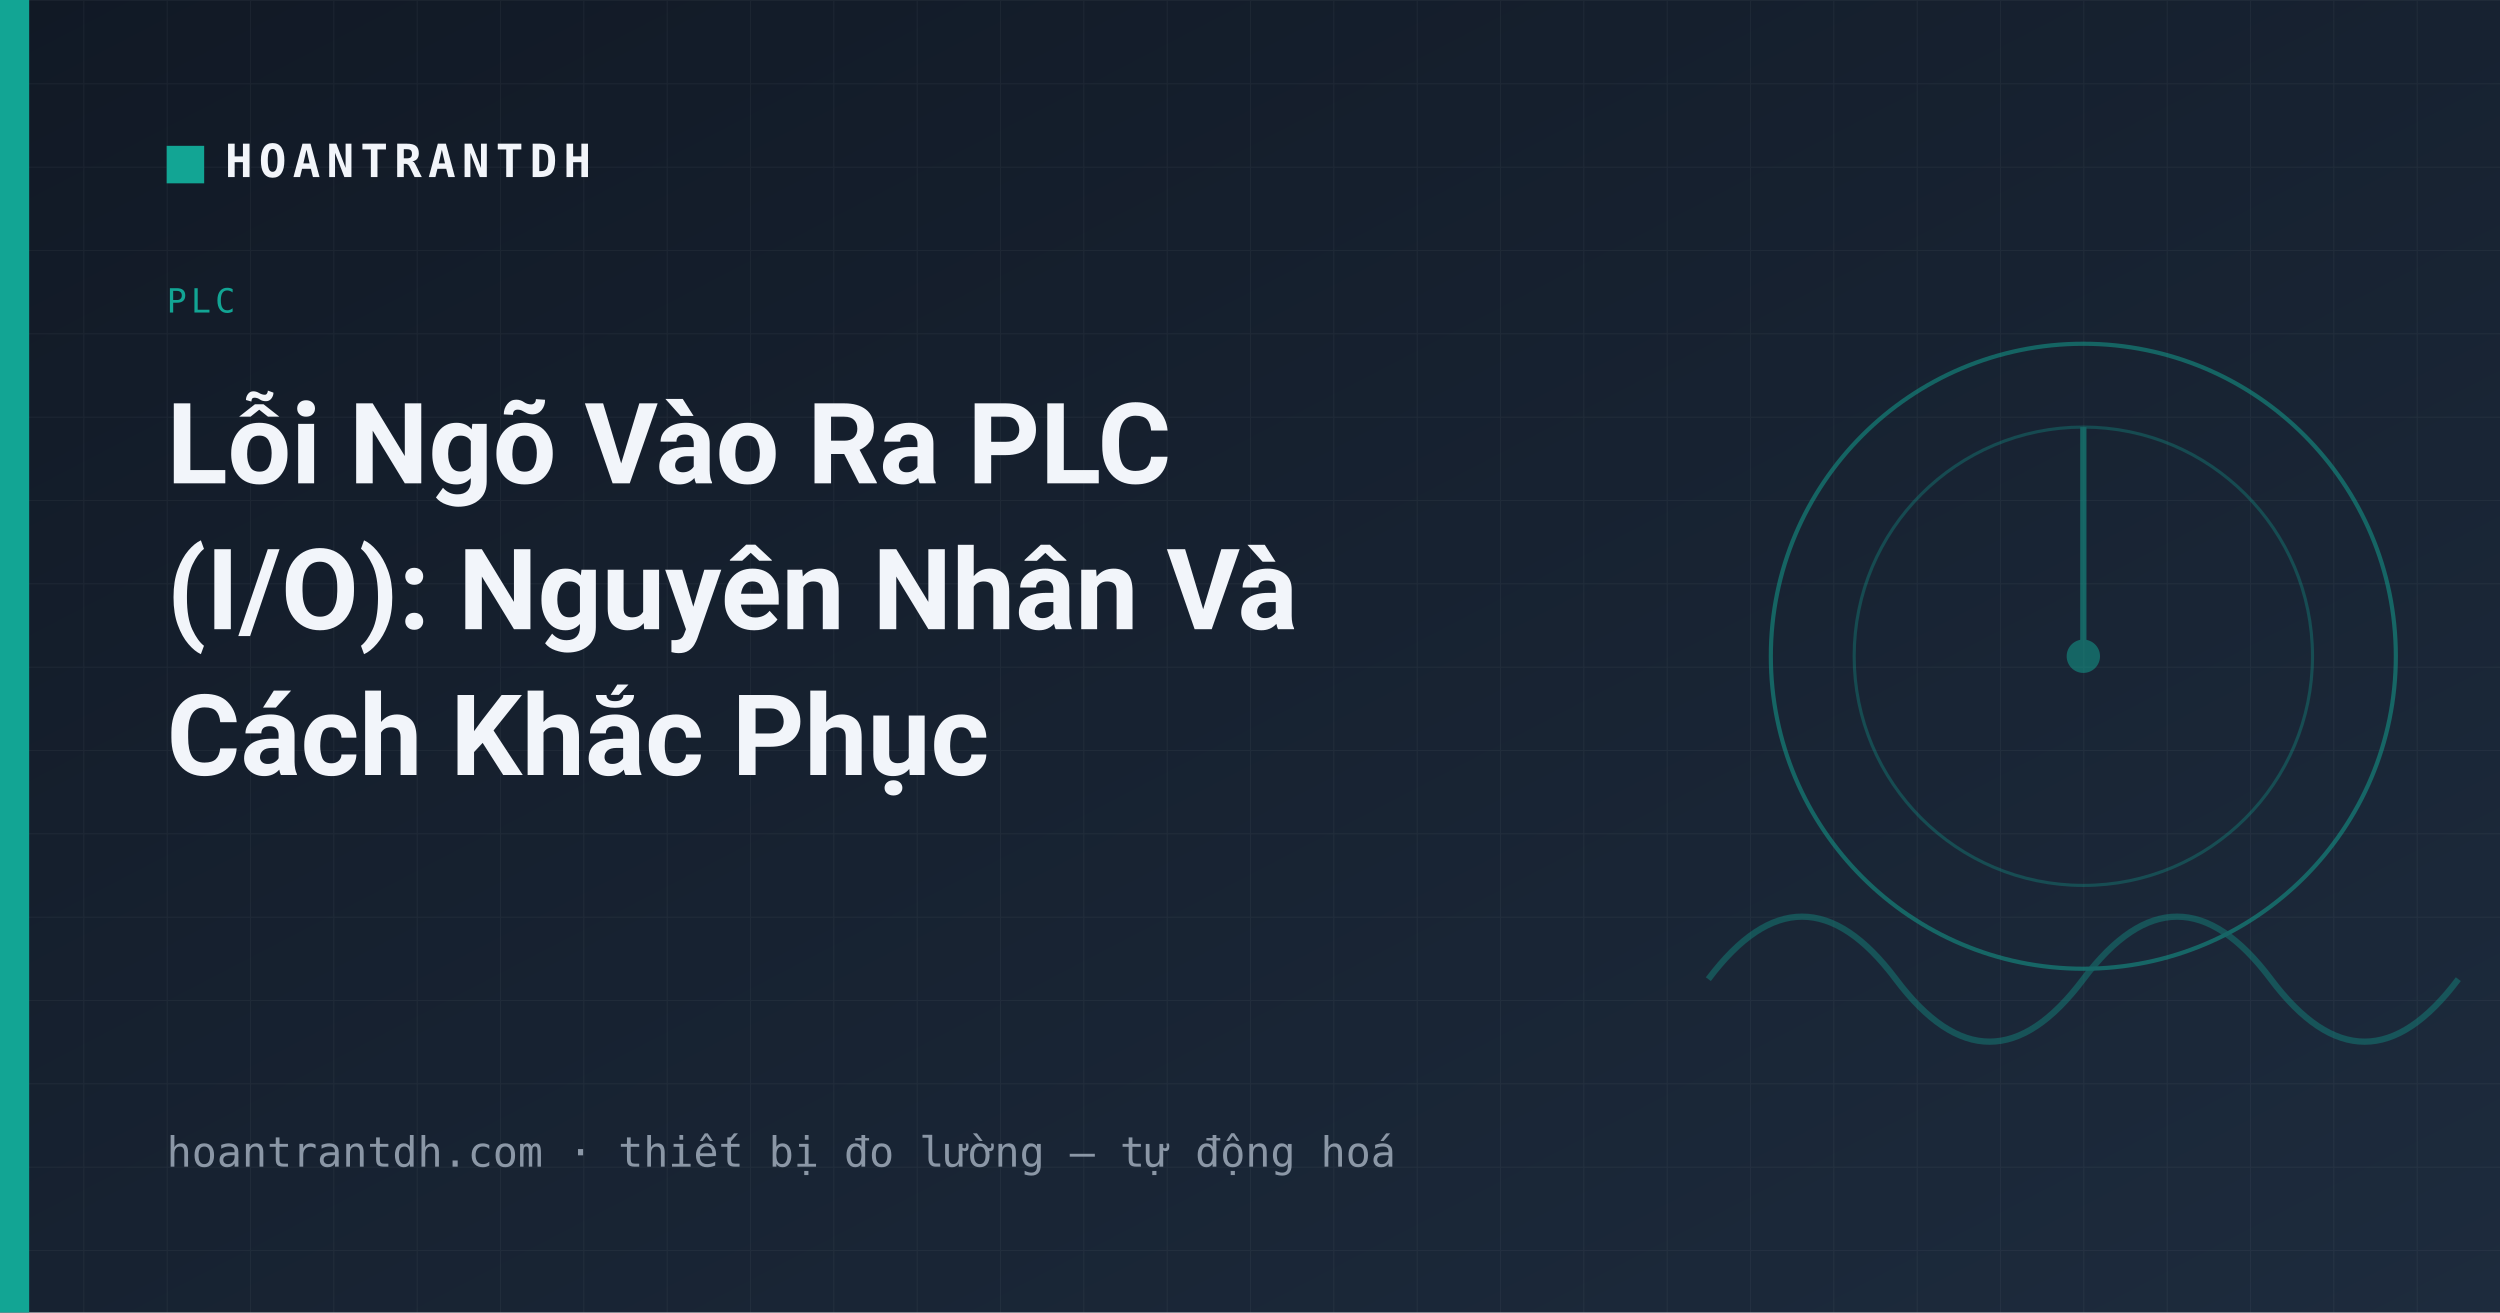
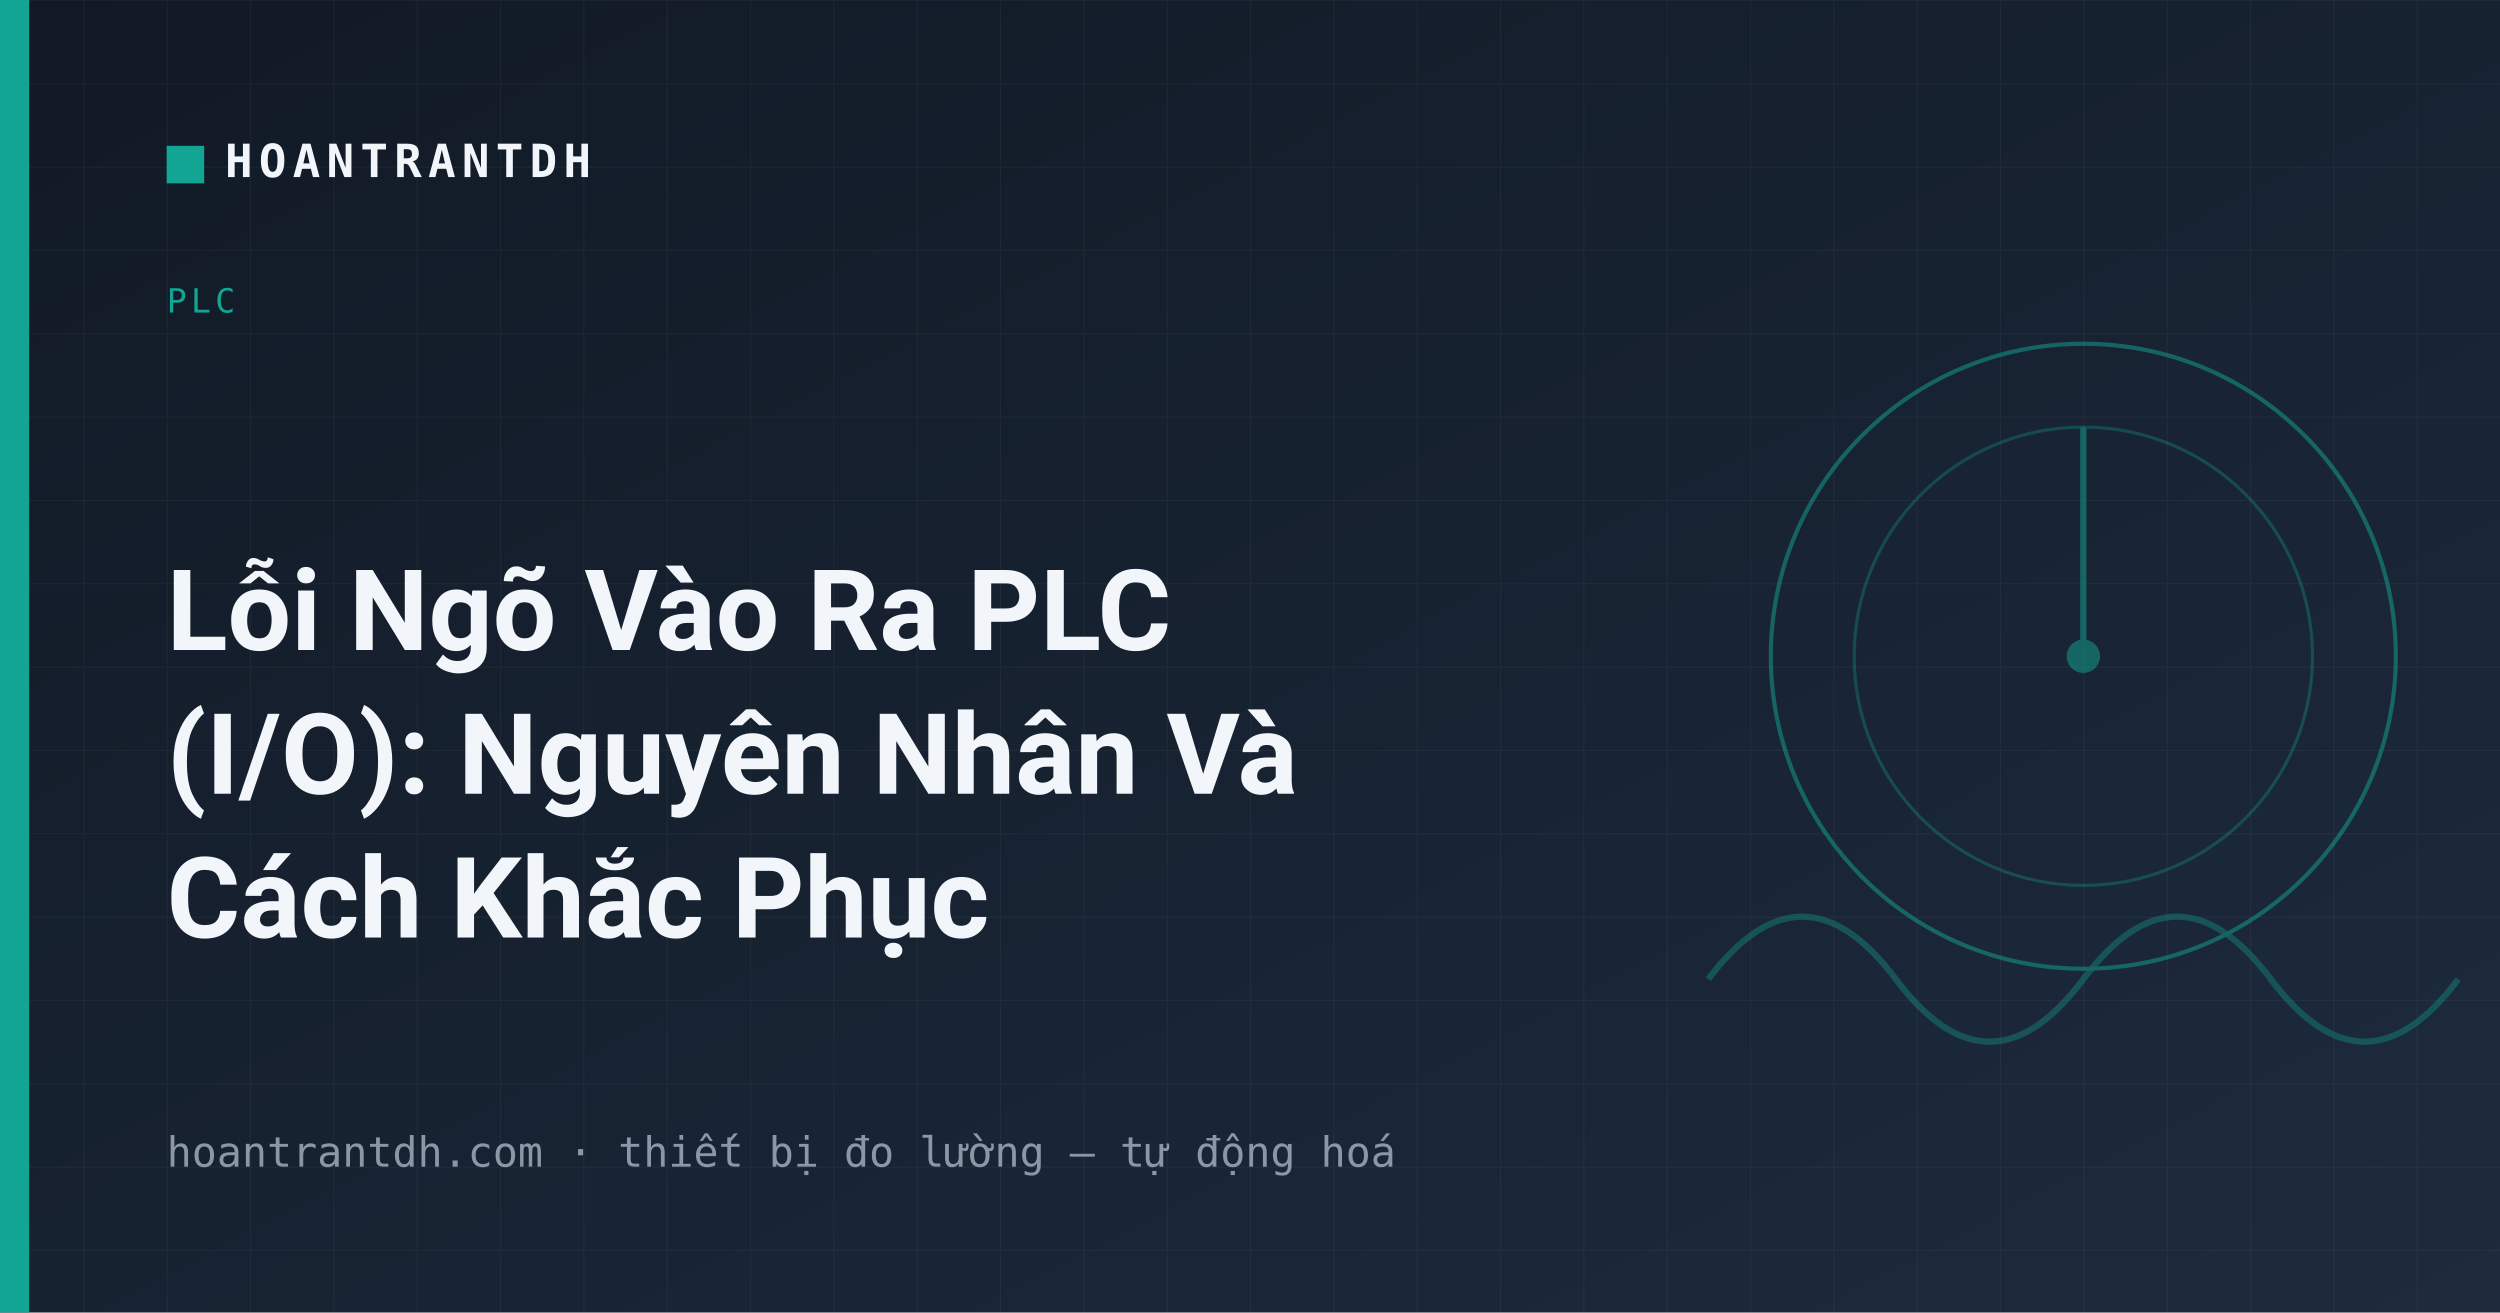
<svg xmlns="http://www.w3.org/2000/svg" width="1200" height="630" viewBox="0 0 1200 630" role="img">
  <defs>
    <linearGradient id="bg" x1="0" y1="0" x2="1" y2="1">
      <stop offset="0" stop-color="#111925" />
      <stop offset="1" stop-color="#1d2b3d" />
    </linearGradient>
    <pattern id="grid" width="40" height="40" patternUnits="userSpaceOnUse">
      <path d="M40 0H0V40" fill="none" stroke="#ffffff" stroke-opacity="0.04" stroke-width="1" />
    </pattern>
  </defs>
  <rect width="1200" height="630" fill="url(#bg)" />
  <rect width="1200" height="630" fill="url(#grid)" />
  <rect x="0" y="0" width="14" height="630" fill="#12a594" />
  <g opacity="0.5">
    <circle cx="1000" cy="315" r="150" fill="none" stroke="#12a594" stroke-width="2" />
    <circle cx="1000" cy="315" r="110" fill="none" stroke="#12a594" stroke-width="1.5" stroke-opacity="0.6" />
    <path d="M1000 315 L1000 205" stroke="#12a594" stroke-width="3" />
    <circle cx="1000" cy="315" r="8" fill="#12a594" />
    <path d="M820 470 q45 -60 90 0 t90 0 t90 0 t90 0" fill="none" stroke="#12a594" stroke-width="3" stroke-opacity="0.7" />
  </g>
  <g font-family="Consolas,Menlo,monospace">
    <rect x="80" y="70" width="18" height="18" fill="#12a594" />
    <text x="108" y="85" font-size="22" font-weight="700" letter-spacing="3" fill="#f2f5fa">HOANTRANTDH</text>
    <text x="80" y="150" font-size="16" letter-spacing="2" fill="#12a594">PLC</text>
  </g>
-   <text x="80" y="232" font-family="Segoe UI,Roboto,Arial,sans-serif" font-size="54" font-weight="700" fill="#f2f5fa">Lỗi Ngõ Vào Ra PLC</text>
-   <text x="80" y="302" font-family="Segoe UI,Roboto,Arial,sans-serif" font-size="54" font-weight="700" fill="#f2f5fa">(I/O): Nguyên Nhân Và</text>
-   <text x="80" y="372" font-family="Segoe UI,Roboto,Arial,sans-serif" font-size="54" font-weight="700" fill="#f2f5fa">Cách Khắc Phục</text>
+   <text x="80" y="312" font-family="Segoe UI,Roboto,Arial,sans-serif" font-size="54" font-weight="700" fill="#f2f5fa">Lỗi Ngõ Vào Ra PLC</text>
+   <text x="80" y="381" font-family="Segoe UI,Roboto,Arial,sans-serif" font-size="54" font-weight="700" fill="#f2f5fa">(I/O): Nguyên Nhân Và</text>
+   <text x="80" y="450" font-family="Segoe UI,Roboto,Arial,sans-serif" font-size="54" font-weight="700" fill="#f2f5fa">Cách Khắc Phục</text>
  <text x="80" y="560" font-family="Consolas,Menlo,monospace" font-size="20" fill="#8b97a6">hoantrantdh.com · thiết bị đo lường – tự động hoá</text>
</svg>
